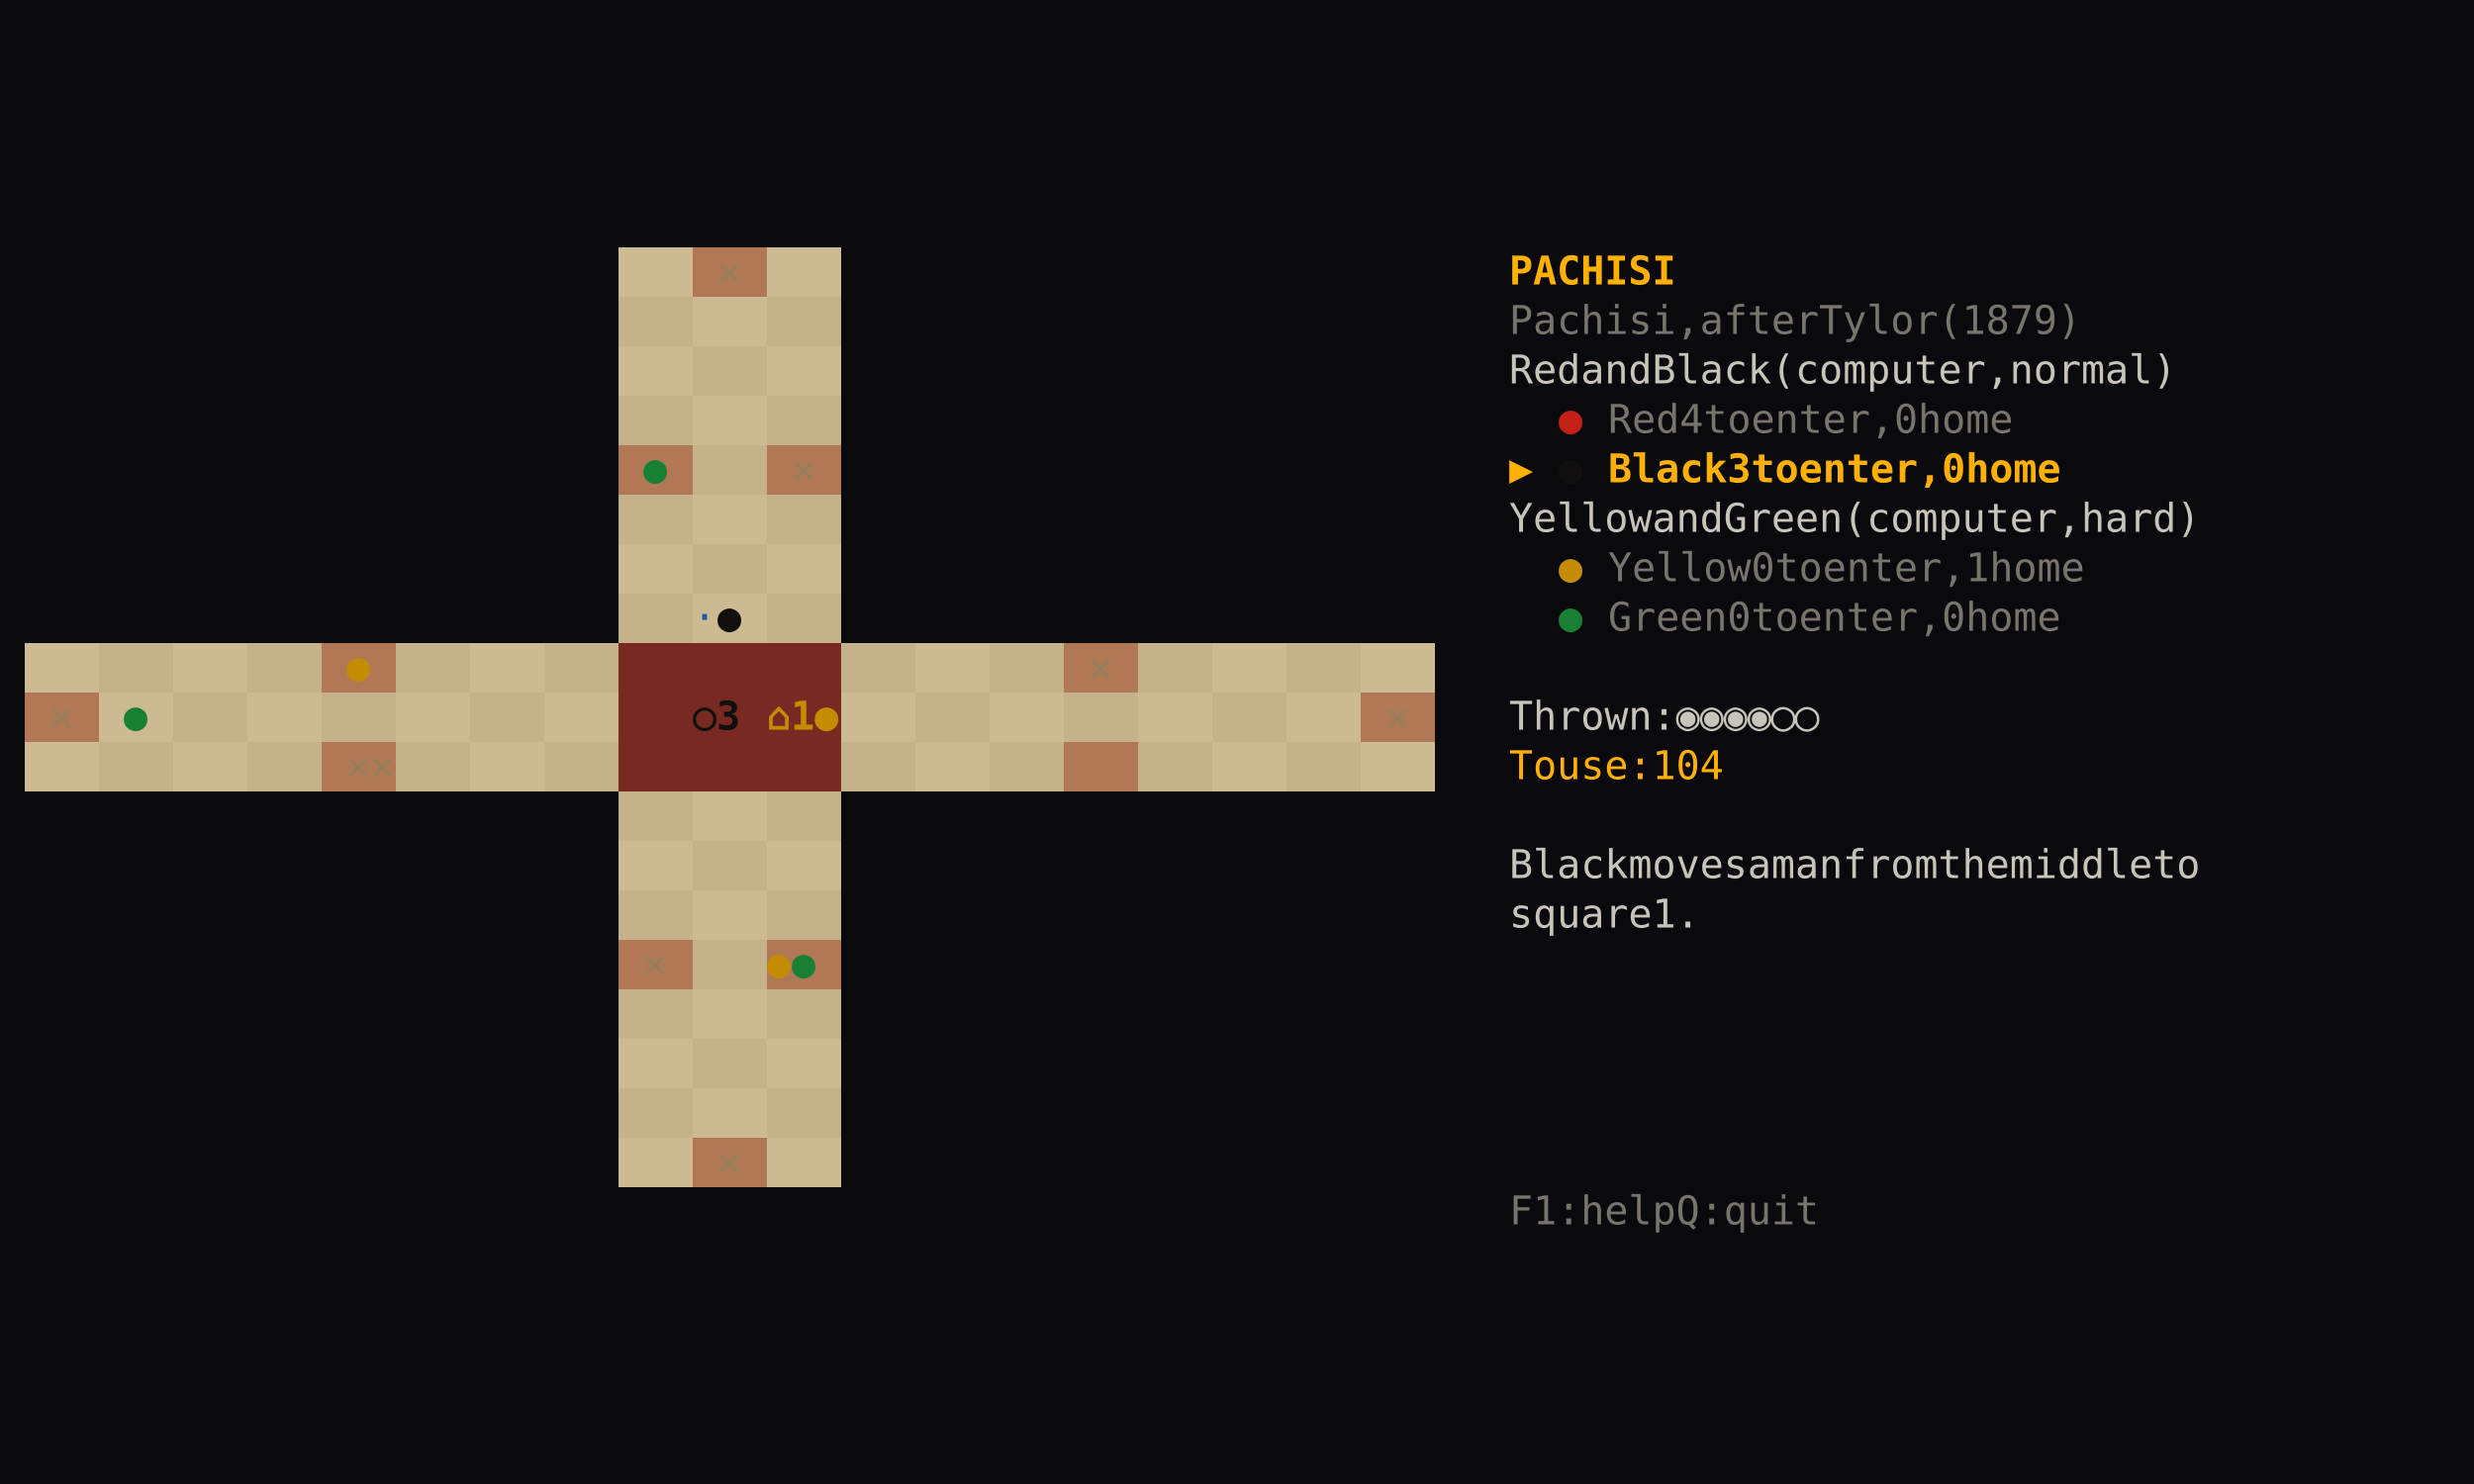
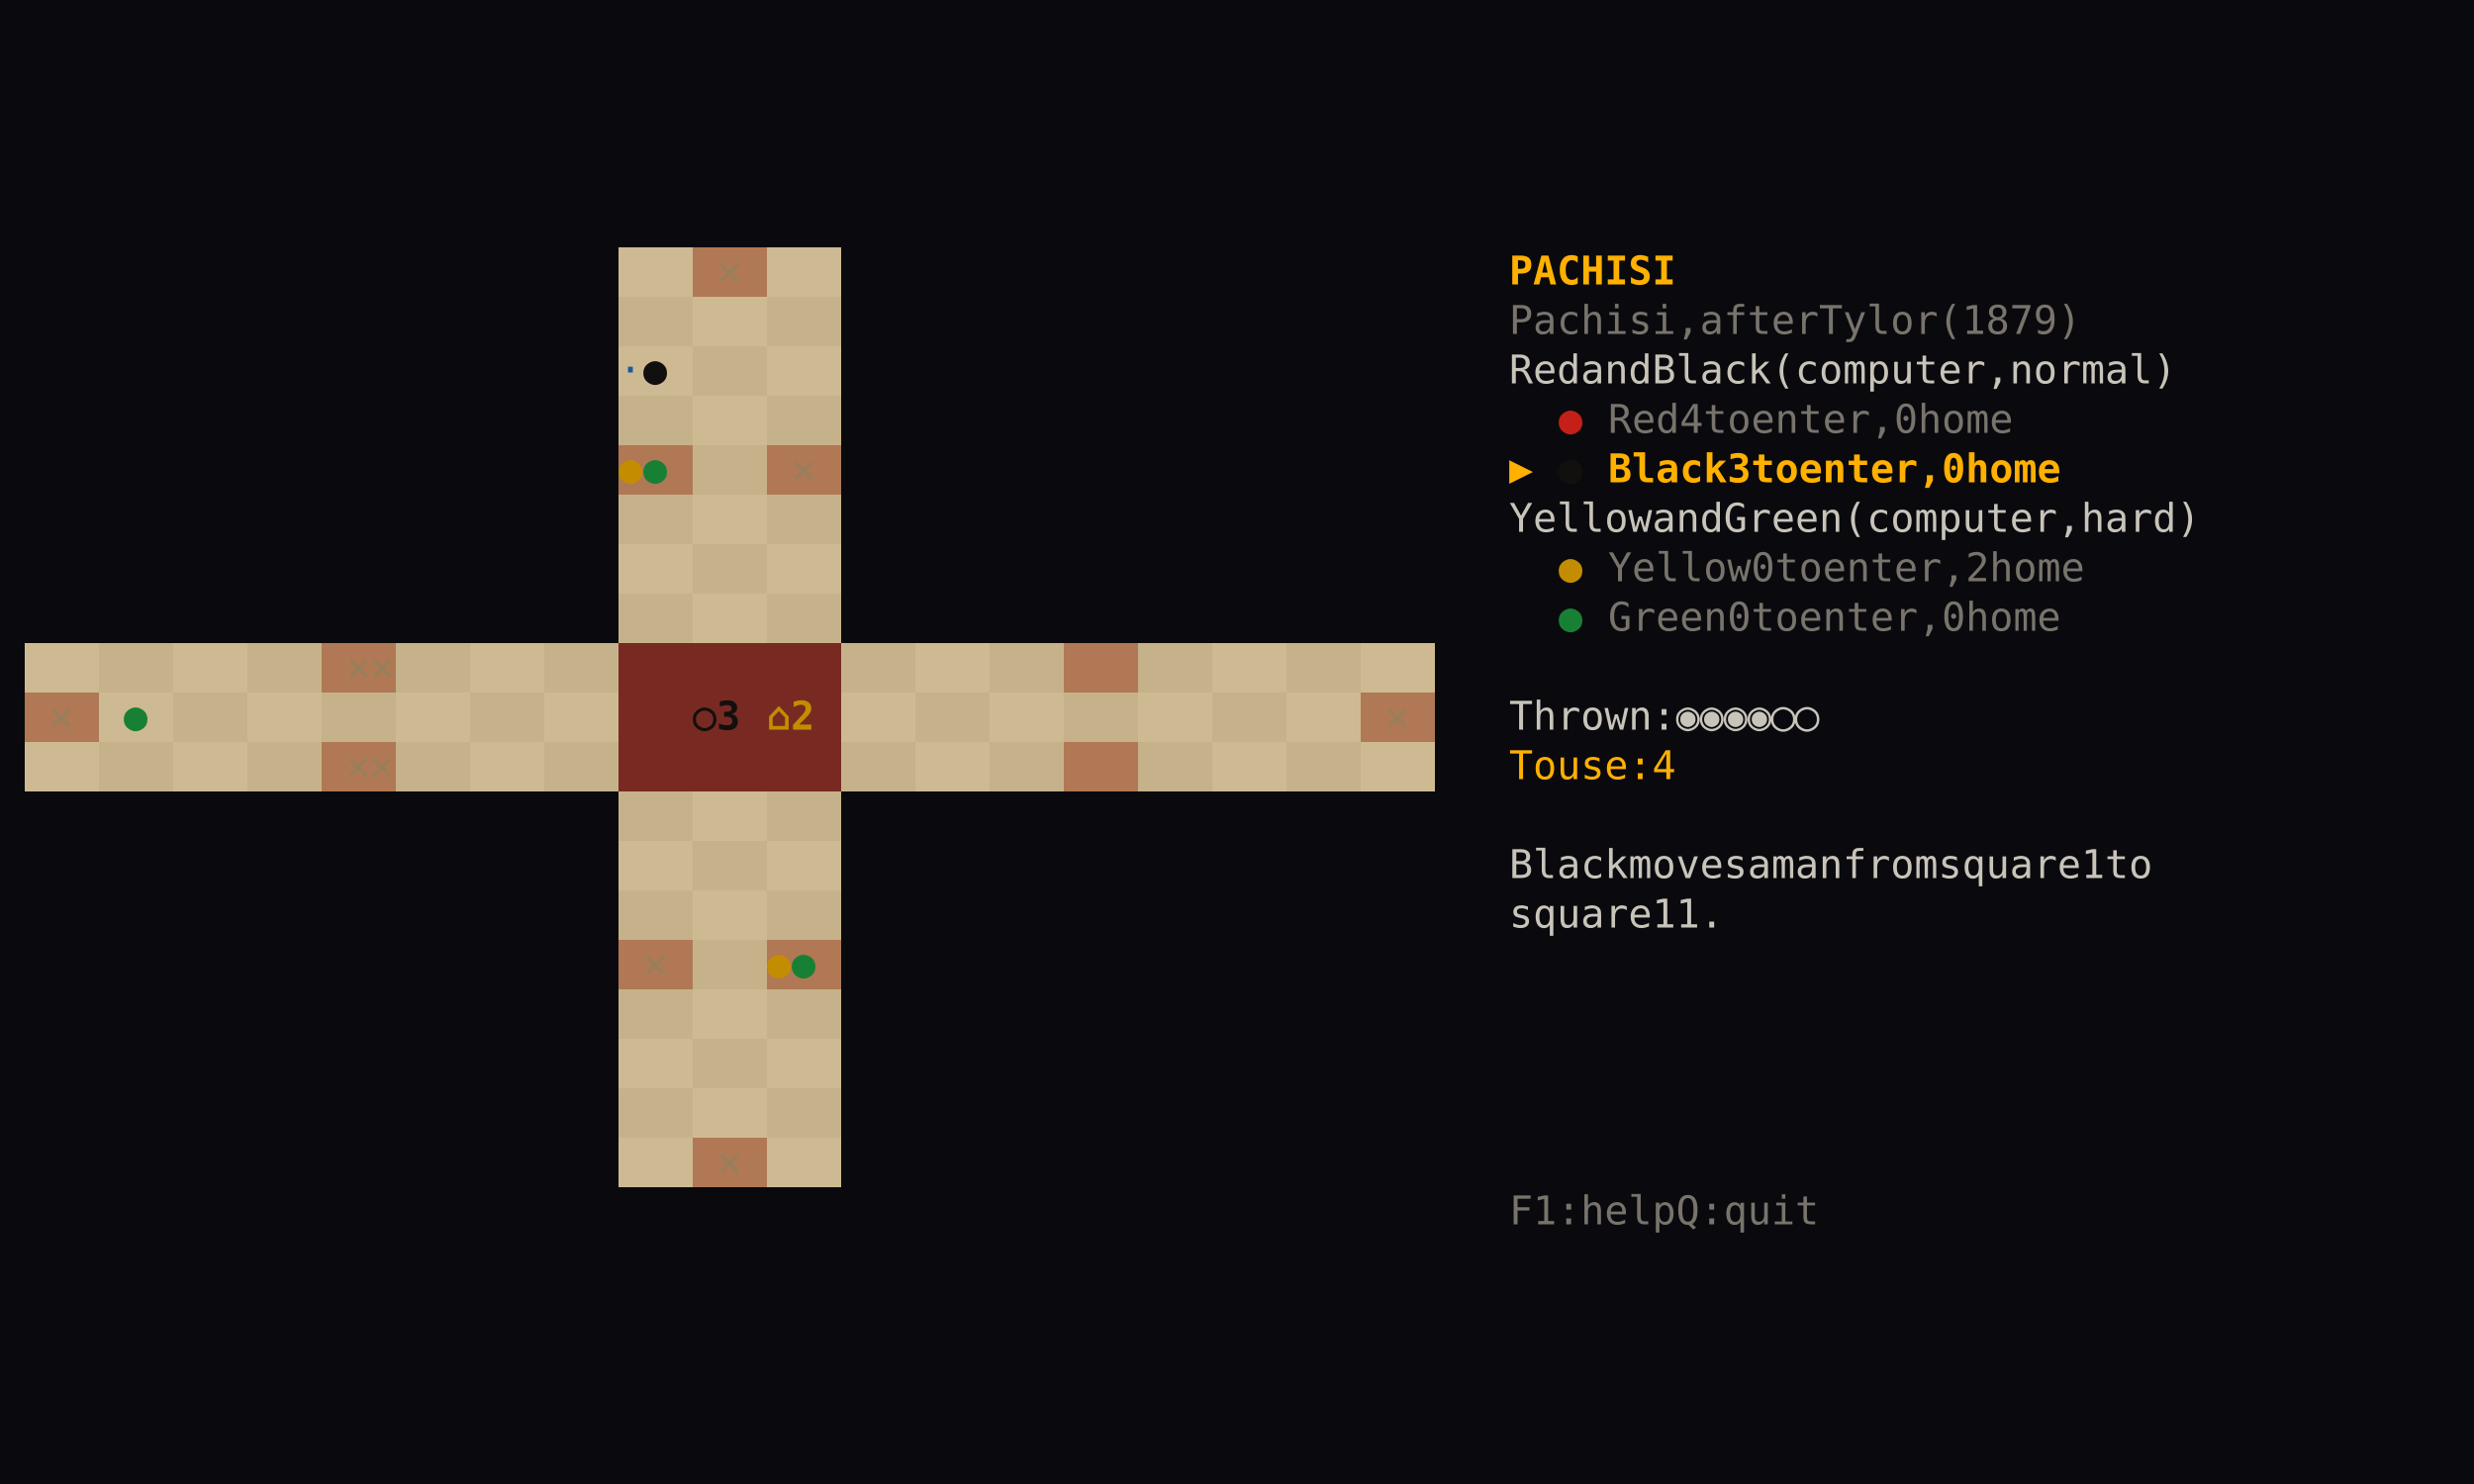
<svg xmlns="http://www.w3.org/2000/svg" viewBox="0 0 1000 600" width="1000" height="600" shape-rendering="crispEdges">
  <rect width="1000" height="600" fill="#101014" />
  <rect x="0" y="0" width="1000" height="20.5" fill="#0a0a0e" />
  <rect x="0" y="20" width="1000" height="20.5" fill="#0a0a0e" />
  <rect x="0" y="40" width="1000" height="20.5" fill="#0a0a0e" />
  <rect x="0" y="60" width="1000" height="20.5" fill="#0a0a0e" />
  <rect x="0" y="80" width="1000" height="20.5" fill="#0a0a0e" />
  <rect x="0" y="100" width="250" height="20.5" fill="#0a0a0e" />
  <rect x="250" y="100" width="30" height="20.5" fill="#ceba92" />
  <rect x="280" y="100" width="30" height="20.5" fill="#b07854" />
  <rect x="310" y="100" width="30" height="20.5" fill="#ceba92" />
  <rect x="340" y="100" width="660" height="20.5" fill="#0a0a0e" />
  <rect x="0" y="120" width="250" height="20.5" fill="#0a0a0e" />
  <rect x="250" y="120" width="30" height="20.5" fill="#c6b28a" />
  <rect x="280" y="120" width="30" height="20.5" fill="#ceba92" />
  <rect x="310" y="120" width="30" height="20.5" fill="#c6b28a" />
  <rect x="340" y="120" width="660" height="20.5" fill="#0a0a0e" />
  <rect x="0" y="140" width="250" height="20.5" fill="#0a0a0e" />
  <rect x="250" y="140" width="30" height="20.5" fill="#ceba92" />
  <rect x="280" y="140" width="30" height="20.5" fill="#c6b28a" />
  <rect x="310" y="140" width="30" height="20.5" fill="#ceba92" />
  <rect x="340" y="140" width="660" height="20.5" fill="#0a0a0e" />
  <rect x="0" y="160" width="250" height="20.5" fill="#0a0a0e" />
  <rect x="250" y="160" width="30" height="20.5" fill="#c6b28a" />
  <rect x="280" y="160" width="30" height="20.5" fill="#ceba92" />
  <rect x="310" y="160" width="30" height="20.5" fill="#c6b28a" />
  <rect x="340" y="160" width="660" height="20.5" fill="#0a0a0e" />
  <rect x="0" y="180" width="250" height="20.5" fill="#0a0a0e" />
  <rect x="250" y="180" width="30" height="20.5" fill="#b07854" />
  <rect x="280" y="180" width="30" height="20.5" fill="#c6b28a" />
  <rect x="310" y="180" width="30" height="20.5" fill="#b07854" />
  <rect x="340" y="180" width="660" height="20.5" fill="#0a0a0e" />
  <rect x="0" y="200" width="250" height="20.5" fill="#0a0a0e" />
  <rect x="250" y="200" width="30" height="20.5" fill="#c6b28a" />
  <rect x="280" y="200" width="30" height="20.5" fill="#ceba92" />
  <rect x="310" y="200" width="30" height="20.5" fill="#c6b28a" />
  <rect x="340" y="200" width="660" height="20.5" fill="#0a0a0e" />
  <rect x="0" y="220" width="250" height="20.5" fill="#0a0a0e" />
  <rect x="250" y="220" width="30" height="20.5" fill="#ceba92" />
  <rect x="280" y="220" width="30" height="20.5" fill="#c6b28a" />
  <rect x="310" y="220" width="30" height="20.5" fill="#ceba92" />
  <rect x="340" y="220" width="660" height="20.5" fill="#0a0a0e" />
  <rect x="0" y="240" width="250" height="20.5" fill="#0a0a0e" />
  <rect x="250" y="240" width="30" height="20.5" fill="#c6b28a" />
  <rect x="280" y="240" width="30" height="20.5" fill="#ceba92" />
  <rect x="310" y="240" width="30" height="20.5" fill="#c6b28a" />
  <rect x="340" y="240" width="660" height="20.5" fill="#0a0a0e" />
  <rect x="0" y="260" width="10" height="20.5" fill="#0a0a0e" />
  <rect x="10" y="260" width="30" height="20.5" fill="#ceba92" />
  <rect x="40" y="260" width="30" height="20.5" fill="#c6b28a" />
  <rect x="70" y="260" width="30" height="20.5" fill="#ceba92" />
  <rect x="100" y="260" width="30" height="20.5" fill="#c6b28a" />
  <rect x="130" y="260" width="30" height="20.5" fill="#b07854" />
  <rect x="160" y="260" width="30" height="20.5" fill="#c6b28a" />
  <rect x="190" y="260" width="30" height="20.5" fill="#ceba92" />
  <rect x="220" y="260" width="30" height="20.5" fill="#c6b28a" />
  <rect x="250" y="260" width="90" height="20.5" fill="#782a22" />
  <rect x="340" y="260" width="30" height="20.5" fill="#c6b28a" />
  <rect x="370" y="260" width="30" height="20.5" fill="#ceba92" />
  <rect x="400" y="260" width="30" height="20.5" fill="#c6b28a" />
  <rect x="430" y="260" width="30" height="20.5" fill="#b07854" />
  <rect x="460" y="260" width="30" height="20.5" fill="#c6b28a" />
  <rect x="490" y="260" width="30" height="20.5" fill="#ceba92" />
  <rect x="520" y="260" width="30" height="20.5" fill="#c6b28a" />
  <rect x="550" y="260" width="30" height="20.5" fill="#ceba92" />
  <rect x="580" y="260" width="420" height="20.5" fill="#0a0a0e" />
  <rect x="0" y="280" width="10" height="20.5" fill="#0a0a0e" />
  <rect x="10" y="280" width="30" height="20.5" fill="#b07854" />
  <rect x="40" y="280" width="30" height="20.5" fill="#ceba92" />
  <rect x="70" y="280" width="30" height="20.5" fill="#c6b28a" />
  <rect x="100" y="280" width="30" height="20.5" fill="#ceba92" />
  <rect x="130" y="280" width="30" height="20.5" fill="#c6b28a" />
  <rect x="160" y="280" width="30" height="20.5" fill="#ceba92" />
  <rect x="190" y="280" width="30" height="20.5" fill="#c6b28a" />
  <rect x="220" y="280" width="30" height="20.5" fill="#ceba92" />
  <rect x="250" y="280" width="90" height="20.5" fill="#782a22" />
  <rect x="340" y="280" width="30" height="20.5" fill="#ceba92" />
  <rect x="370" y="280" width="30" height="20.5" fill="#c6b28a" />
  <rect x="400" y="280" width="30" height="20.5" fill="#ceba92" />
  <rect x="430" y="280" width="30" height="20.5" fill="#c6b28a" />
  <rect x="460" y="280" width="30" height="20.5" fill="#ceba92" />
  <rect x="490" y="280" width="30" height="20.5" fill="#c6b28a" />
  <rect x="520" y="280" width="30" height="20.5" fill="#ceba92" />
  <rect x="550" y="280" width="30" height="20.5" fill="#b07854" />
  <rect x="580" y="280" width="420" height="20.5" fill="#0a0a0e" />
  <rect x="0" y="300" width="10" height="20.5" fill="#0a0a0e" />
  <rect x="10" y="300" width="30" height="20.5" fill="#ceba92" />
  <rect x="40" y="300" width="30" height="20.5" fill="#c6b28a" />
  <rect x="70" y="300" width="30" height="20.5" fill="#ceba92" />
  <rect x="100" y="300" width="30" height="20.5" fill="#c6b28a" />
  <rect x="130" y="300" width="30" height="20.5" fill="#b07854" />
  <rect x="160" y="300" width="30" height="20.5" fill="#c6b28a" />
  <rect x="190" y="300" width="30" height="20.5" fill="#ceba92" />
  <rect x="220" y="300" width="30" height="20.5" fill="#c6b28a" />
  <rect x="250" y="300" width="90" height="20.5" fill="#782a22" />
  <rect x="340" y="300" width="30" height="20.5" fill="#c6b28a" />
  <rect x="370" y="300" width="30" height="20.5" fill="#ceba92" />
  <rect x="400" y="300" width="30" height="20.5" fill="#c6b28a" />
  <rect x="430" y="300" width="30" height="20.5" fill="#b07854" />
  <rect x="460" y="300" width="30" height="20.5" fill="#c6b28a" />
  <rect x="490" y="300" width="30" height="20.5" fill="#ceba92" />
  <rect x="520" y="300" width="30" height="20.5" fill="#c6b28a" />
  <rect x="550" y="300" width="30" height="20.5" fill="#ceba92" />
  <rect x="580" y="300" width="420" height="20.5" fill="#0a0a0e" />
  <rect x="0" y="320" width="250" height="20.5" fill="#0a0a0e" />
  <rect x="250" y="320" width="30" height="20.5" fill="#c6b28a" />
  <rect x="280" y="320" width="30" height="20.5" fill="#ceba92" />
  <rect x="310" y="320" width="30" height="20.5" fill="#c6b28a" />
  <rect x="340" y="320" width="660" height="20.5" fill="#0a0a0e" />
  <rect x="0" y="340" width="250" height="20.5" fill="#0a0a0e" />
  <rect x="250" y="340" width="30" height="20.5" fill="#ceba92" />
  <rect x="280" y="340" width="30" height="20.5" fill="#c6b28a" />
  <rect x="310" y="340" width="30" height="20.5" fill="#ceba92" />
  <rect x="340" y="340" width="660" height="20.5" fill="#0a0a0e" />
  <rect x="0" y="360" width="250" height="20.5" fill="#0a0a0e" />
  <rect x="250" y="360" width="30" height="20.5" fill="#c6b28a" />
  <rect x="280" y="360" width="30" height="20.5" fill="#ceba92" />
  <rect x="310" y="360" width="30" height="20.5" fill="#c6b28a" />
  <rect x="340" y="360" width="660" height="20.5" fill="#0a0a0e" />
  <rect x="0" y="380" width="250" height="20.5" fill="#0a0a0e" />
  <rect x="250" y="380" width="30" height="20.5" fill="#b07854" />
  <rect x="280" y="380" width="30" height="20.5" fill="#c6b28a" />
  <rect x="310" y="380" width="30" height="20.5" fill="#b07854" />
  <rect x="340" y="380" width="660" height="20.5" fill="#0a0a0e" />
  <rect x="0" y="400" width="250" height="20.5" fill="#0a0a0e" />
  <rect x="250" y="400" width="30" height="20.5" fill="#c6b28a" />
  <rect x="280" y="400" width="30" height="20.5" fill="#ceba92" />
  <rect x="310" y="400" width="30" height="20.5" fill="#c6b28a" />
  <rect x="340" y="400" width="660" height="20.5" fill="#0a0a0e" />
  <rect x="0" y="420" width="250" height="20.5" fill="#0a0a0e" />
  <rect x="250" y="420" width="30" height="20.5" fill="#ceba92" />
  <rect x="280" y="420" width="30" height="20.5" fill="#c6b28a" />
  <rect x="310" y="420" width="30" height="20.5" fill="#ceba92" />
  <rect x="340" y="420" width="660" height="20.5" fill="#0a0a0e" />
  <rect x="0" y="440" width="250" height="20.5" fill="#0a0a0e" />
  <rect x="250" y="440" width="30" height="20.5" fill="#c6b28a" />
  <rect x="280" y="440" width="30" height="20.5" fill="#ceba92" />
  <rect x="310" y="440" width="30" height="20.5" fill="#c6b28a" />
  <rect x="340" y="440" width="660" height="20.5" fill="#0a0a0e" />
  <rect x="0" y="460" width="250" height="20.5" fill="#0a0a0e" />
  <rect x="250" y="460" width="30" height="20.5" fill="#ceba92" />
  <rect x="280" y="460" width="30" height="20.5" fill="#b07854" />
  <rect x="310" y="460" width="30" height="20.5" fill="#ceba92" />
  <rect x="340" y="460" width="660" height="20.5" fill="#0a0a0e" />
  <rect x="0" y="480" width="1000" height="20.5" fill="#0a0a0e" />
  <rect x="0" y="500" width="1000" height="20.5" fill="#0a0a0e" />
  <rect x="0" y="520" width="1000" height="20.5" fill="#0a0a0e" />
  <rect x="0" y="540" width="1000" height="20.5" fill="#0a0a0e" />
  <rect x="0" y="560" width="1000" height="20.5" fill="#0a0a0e" />
  <rect x="0" y="580" width="1000" height="20.5" fill="#0a0a0e" />
  <g font-family="DejaVu Sans Mono, Menlo, Consolas, monospace" font-size="16" xml:space="preserve">
    <text x="290" y="115" fill="#96805c">✕</text>
    <text x="610 620 630 640 650 660 670" y="115" fill="#ffb000" font-weight="bold">PACHISI</text>
    <text x="610 620 630 640 650 660 670 680 700 710 720 730 740 760 770 780 790 800 820 830 840 850 860 870" y="135" fill="#78746c">Pachisi,afterTylor(1879)</text>
+     <text x="250" y="155" fill="#1e5aa0">·</text>
+     <text x="260" y="155" fill="#12100e" font-weight="bold">●</text>
    <text x="610 620 630 650 660 670 690 700 710 720 730 750 760 770 780 790 800 810 820 830 840 860 870 880 890 900 910 920" y="155" fill="#c8c4ba">RedandBlack(computer,normal)</text>
    <text x="630" y="175" fill="#c42018" font-weight="bold">●</text>
    <text x="650 660 670 720 740 750 770 780 790 800 810 820 840 860 870 880 890" y="175" fill="#78746c">Red4toenter,0home</text>
+     <text x="250" y="195" fill="#c48c00" font-weight="bold">●</text>
    <text x="260" y="195" fill="#188034" font-weight="bold">●</text>
    <text x="320" y="195" fill="#96805c">✕</text>
    <text x="610" y="195" fill="#ffb000" font-weight="bold">▶</text>
    <text x="630" y="195" fill="#12100e" font-weight="bold">●</text>
    <text x="650 660 670 680 690 720 740 750 770 780 790 800 810 820 840 860 870 880 890" y="195" fill="#ffb000" font-weight="bold">Black3toenter,0home</text>
    <text x="610 620 630 640 650 660 680 690 700 720 730 740 750 760 780 790 800 810 820 830 840 850 860 870 890 900 910 920 930" y="215" fill="#c8c4ba">YellowandGreen(computer,hard)</text>
    <text x="630" y="235" fill="#c48c00" font-weight="bold">●</text>
-     <text x="650 660 670 680 690 700 720 740 750 770 780 790 800 810 820 840 860 870 880 890" y="235" fill="#78746c">Yellow0toenter,1home</text>
-     <text x="280" y="255" fill="#1e5aa0">·</text>
-     <text x="290" y="255" fill="#12100e" font-weight="bold">●</text>
+     <text x="650 660 670 680 690 700 720 740 750 770 780 790 800 810 820 840 860 870 880 890" y="235" fill="#78746c">Yellow0toenter,2home</text>
    <text x="630" y="255" fill="#188034" font-weight="bold">●</text>
    <text x="650 660 670 680 690 720 740 750 770 780 790 800 810 820 840 860 870 880 890" y="255" fill="#78746c">Green0toenter,0home</text>
-     <text x="140" y="275" fill="#c48c00" font-weight="bold">●</text>
-     <text x="440" y="275" fill="#96805c">✕</text>
+     <text x="140 440" y="275" fill="#96805c">✕✕</text>
    <text x="20" y="295" fill="#96805c">✕</text>
    <text x="50" y="295" fill="#188034" font-weight="bold">●</text>
    <text x="280 290" y="295" fill="#12100e" font-weight="bold">○3</text>
-     <text x="310 320 500" y="295" fill="#c48c00" font-weight="bold">⌂1●</text>
+     <text x="310 320" y="295" fill="#c48c00" font-weight="bold">⌂2</text>
    <text x="560" y="295" fill="#96805c">✕</text>
    <text x="610 620 630 640 650 660 670 690 700 710 720 730 740" y="295" fill="#c8c4ba">Thrown:◉◉◉◉◯◯</text>
    <text x="140 440" y="315" fill="#96805c">✕✕</text>
-     <text x="610 620 640 650 660 670 690 700 720" y="315" fill="#ffb000">Touse:104</text>
-     <text x="610 620 630 640 650 670 680 690 700 710 730 750 760 770 790 800 810 820 840 850 860 880 890 900 910 920 930 950 960" y="355" fill="#c8c4ba">Blackmovesamanfromthemiddleto</text>
-     <text x="610 620 630 640 650 660 680 690" y="375" fill="#c8c4ba">square1.</text>
+     <text x="610 620 640 650 660 670 690" y="315" fill="#ffb000">Touse:4</text>
+     <text x="610 620 630 640 650 670 680 690 700 710 730 750 760 770 790 800 810 820 840 850 860 870 880 890 910 930 940" y="355" fill="#c8c4ba">Blackmovesamanfromsquare1to</text>
+     <text x="610 620 630 640 650 660 680 690 700" y="375" fill="#c8c4ba">square11.</text>
    <text x="260" y="395" fill="#96805c">✕</text>
    <text x="310" y="395" fill="#c48c00" font-weight="bold">●</text>
    <text x="320" y="395" fill="#188034" font-weight="bold">●</text>
    <text x="290" y="475" fill="#96805c">✕</text>
    <text x="610 620 630 650 660 670 680 720 730 750 760 770 780" y="495" fill="#78746c">F1:helpQ:quit</text>
  </g>
</svg>
